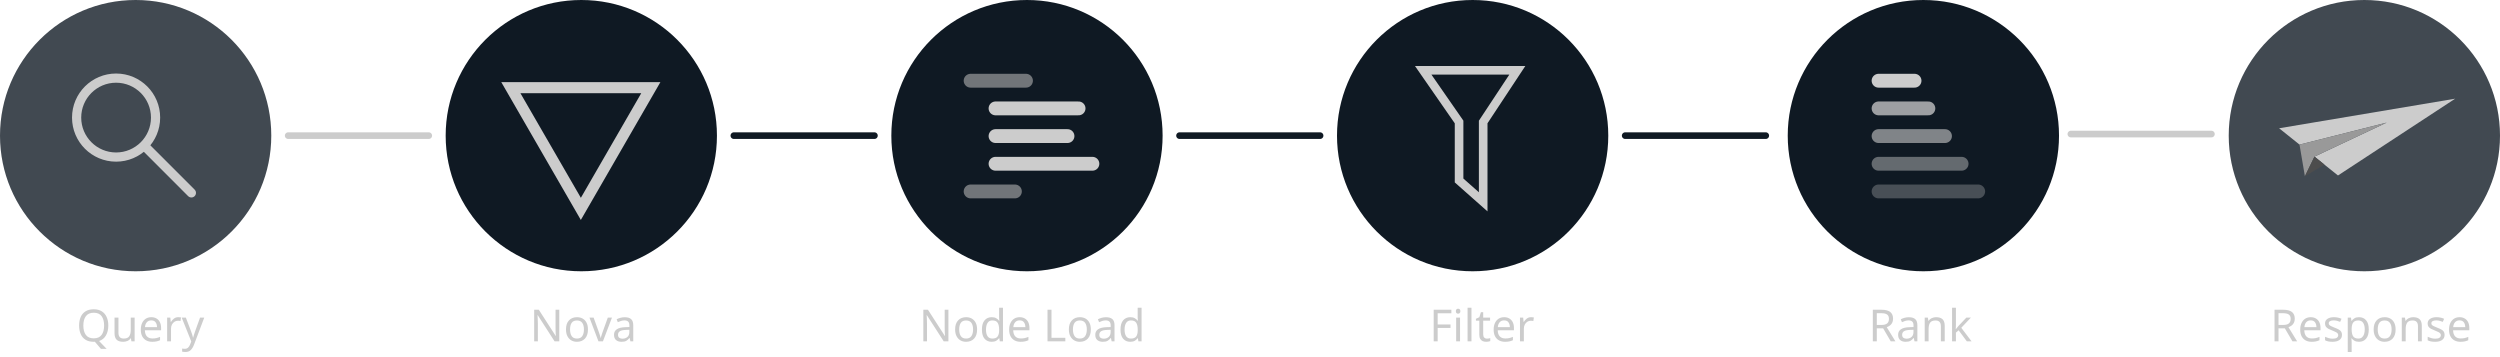
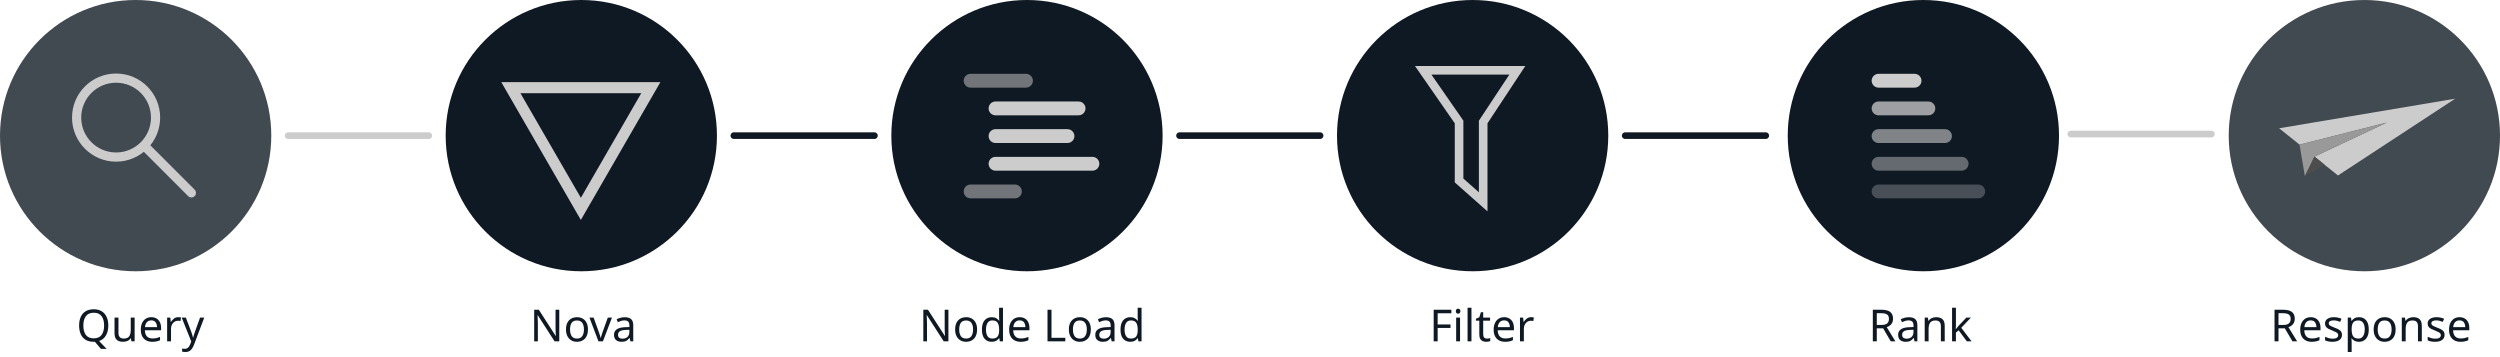
<svg xmlns="http://www.w3.org/2000/svg" viewBox="0 0 903.14 128.83">
  <defs>
-     <style>.cls-1,.cls-2{fill:#0f1923;}.cls-2{opacity:0.79;}.cls-3{font-size:16px;font-family:MicrosoftTaiLe, Microsoft Tai Le;}.cls-3,.cls-6{fill:#ccc;}.cls-10,.cls-11,.cls-14,.cls-15,.cls-16,.cls-4,.cls-5,.cls-7,.cls-8,.cls-9{fill:none;stroke-linecap:round;stroke-miterlimit:10;}.cls-10,.cls-11,.cls-15,.cls-16,.cls-4,.cls-7,.cls-8,.cls-9{stroke:#ccc;}.cls-4,.cls-5{stroke-width:2.4px;}.cls-5{stroke:#0f1923;}.cls-10,.cls-11,.cls-14,.cls-7,.cls-8,.cls-9{stroke-width:5px;}.cls-8{opacity:0.75;}.cls-14,.cls-9{opacity:0.6;}.cls-10{opacity:0.45;}.cls-11{opacity:0.3;}.cls-12{fill:#999;}.cls-13{fill:#4d4d4d;}.cls-14{stroke:#b3b3b3;}.cls-15{stroke-width:3.11px;}.cls-16{stroke-width:3.32px;}</style>
+     <style>.cls-1,.cls-2{fill:#0f1923;}.cls-2{opacity:0.79;}.cls-3{font-size:16px;font-family:MicrosoftTaiLe, Microsoft Tai Le; fill:#0f1923}.cls-6{fill:#ccc;}.cls-10,.cls-11,.cls-14,.cls-15,.cls-16,.cls-4,.cls-5,.cls-7,.cls-8,.cls-9{fill:none;stroke-linecap:round;stroke-miterlimit:10;}.cls-10,.cls-11,.cls-15,.cls-16,.cls-4,.cls-7,.cls-8,.cls-9{stroke:#ccc;}.cls-4,.cls-5{stroke-width:2.4px;}.cls-5{stroke:#0f1923;}.cls-10,.cls-11,.cls-14,.cls-7,.cls-8,.cls-9{stroke-width:5px;}.cls-8{opacity:0.75;}.cls-14,.cls-9{opacity:0.6;}.cls-10{opacity:0.45;}.cls-11{opacity:0.3;}.cls-12{fill:#999;}.cls-13{fill:#4d4d4d;}.cls-14{stroke:#b3b3b3;}.cls-15{stroke-width:3.11px;}.cls-16{stroke-width:3.32px;}</style>
  </defs>
  <g id="Layer_2" data-name="Layer 2">
    <g id="Layer_1-2" data-name="Layer 1">
      <circle class="cls-1" cx="210" cy="49" r="49" />
      <circle class="cls-1" cx="694.83" cy="49" r="49" />
      <circle class="cls-1" cx="532" cy="49" r="49" />
      <circle class="cls-1" cx="371" cy="49" r="49" />
      <circle class="cls-2" cx="49" cy="49" r="49" />
      <circle class="cls-2" cx="854.14" cy="49" r="49" />
      <text class="cls-3" transform="translate(27.61 123.32)">Query</text>
      <text class="cls-3" transform="translate(191.43 123.32)">Nova</text>
      <text class="cls-3" transform="translate(675.02 123.32)">Rank</text>
      <text class="cls-3" transform="translate(516.38 123.32)">Filter</text>
      <text class="cls-3" transform="translate(332.01 123.32)">Node Load</text>
      <line class="cls-4" x1="104.11" y1="49" x2="154.89" y2="49" />
      <line class="cls-5" x1="265.11" y1="49" x2="315.89" y2="49" />
      <line class="cls-5" x1="426.11" y1="49" x2="476.89" y2="49" />
      <line class="cls-5" x1="587.11" y1="49" x2="637.89" y2="49" />
      <line class="cls-4" x1="748.11" y1="48.43" x2="798.89" y2="48.43" />
      <text class="cls-3" transform="translate(820.14 123.32)">Response</text>
      <path class="cls-6" d="M231.66,33.66l-21.82,37.8L188,33.66h43.65m6.93-4h-57.5l28.75,49.8,28.75-49.8Z" />
      <line class="cls-7" x1="678.64" y1="29.16" x2="691.64" y2="29.16" />
      <line class="cls-8" x1="678.64" y1="39.16" x2="696.64" y2="39.16" />
      <line class="cls-9" x1="678.64" y1="49.16" x2="702.64" y2="49.16" />
      <line class="cls-10" x1="678.64" y1="59.16" x2="708.64" y2="59.16" />
      <line class="cls-11" x1="678.64" y1="69.16" x2="714.64" y2="69.16" />
      <polygon class="cls-6" points="823.34 46.34 886.95 35.65 844.61 63.39 836.11 56.58 862.22 44.28 830.71 52.24 823.34 46.34" />
      <polygon class="cls-12" points="830.71 52.24 832.66 63.67 836.11 56.58 862.22 44.28 830.71 52.24" />
      <polygon class="cls-13" points="832.66 63.67 839.72 59.47 836.11 56.58 832.66 63.67" />
      <line class="cls-14" x1="350.64" y1="29.16" x2="370.64" y2="29.16" />
      <line class="cls-7" x1="359.64" y1="39.16" x2="389.64" y2="39.16" />
      <line class="cls-7" x1="359.64" y1="49.16" x2="385.64" y2="49.16" />
      <line class="cls-7" x1="359.64" y1="59.16" x2="394.64" y2="59.16" />
      <line class="cls-14" x1="350.64" y1="69.16" x2="366.64" y2="69.16" />
      <polygon class="cls-15" points="535.81 72.91 527.1 65.2 527.1 44.07 514.14 25.4 548.14 25.4 535.81 44.07 535.81 72.91" />
      <circle class="cls-16" cx="41.94" cy="42.48" r="14.26" />
      <line class="cls-16" x1="52.23" y1="52.76" x2="69.14" y2="69.68" />
    </g>
  </g>
</svg>
